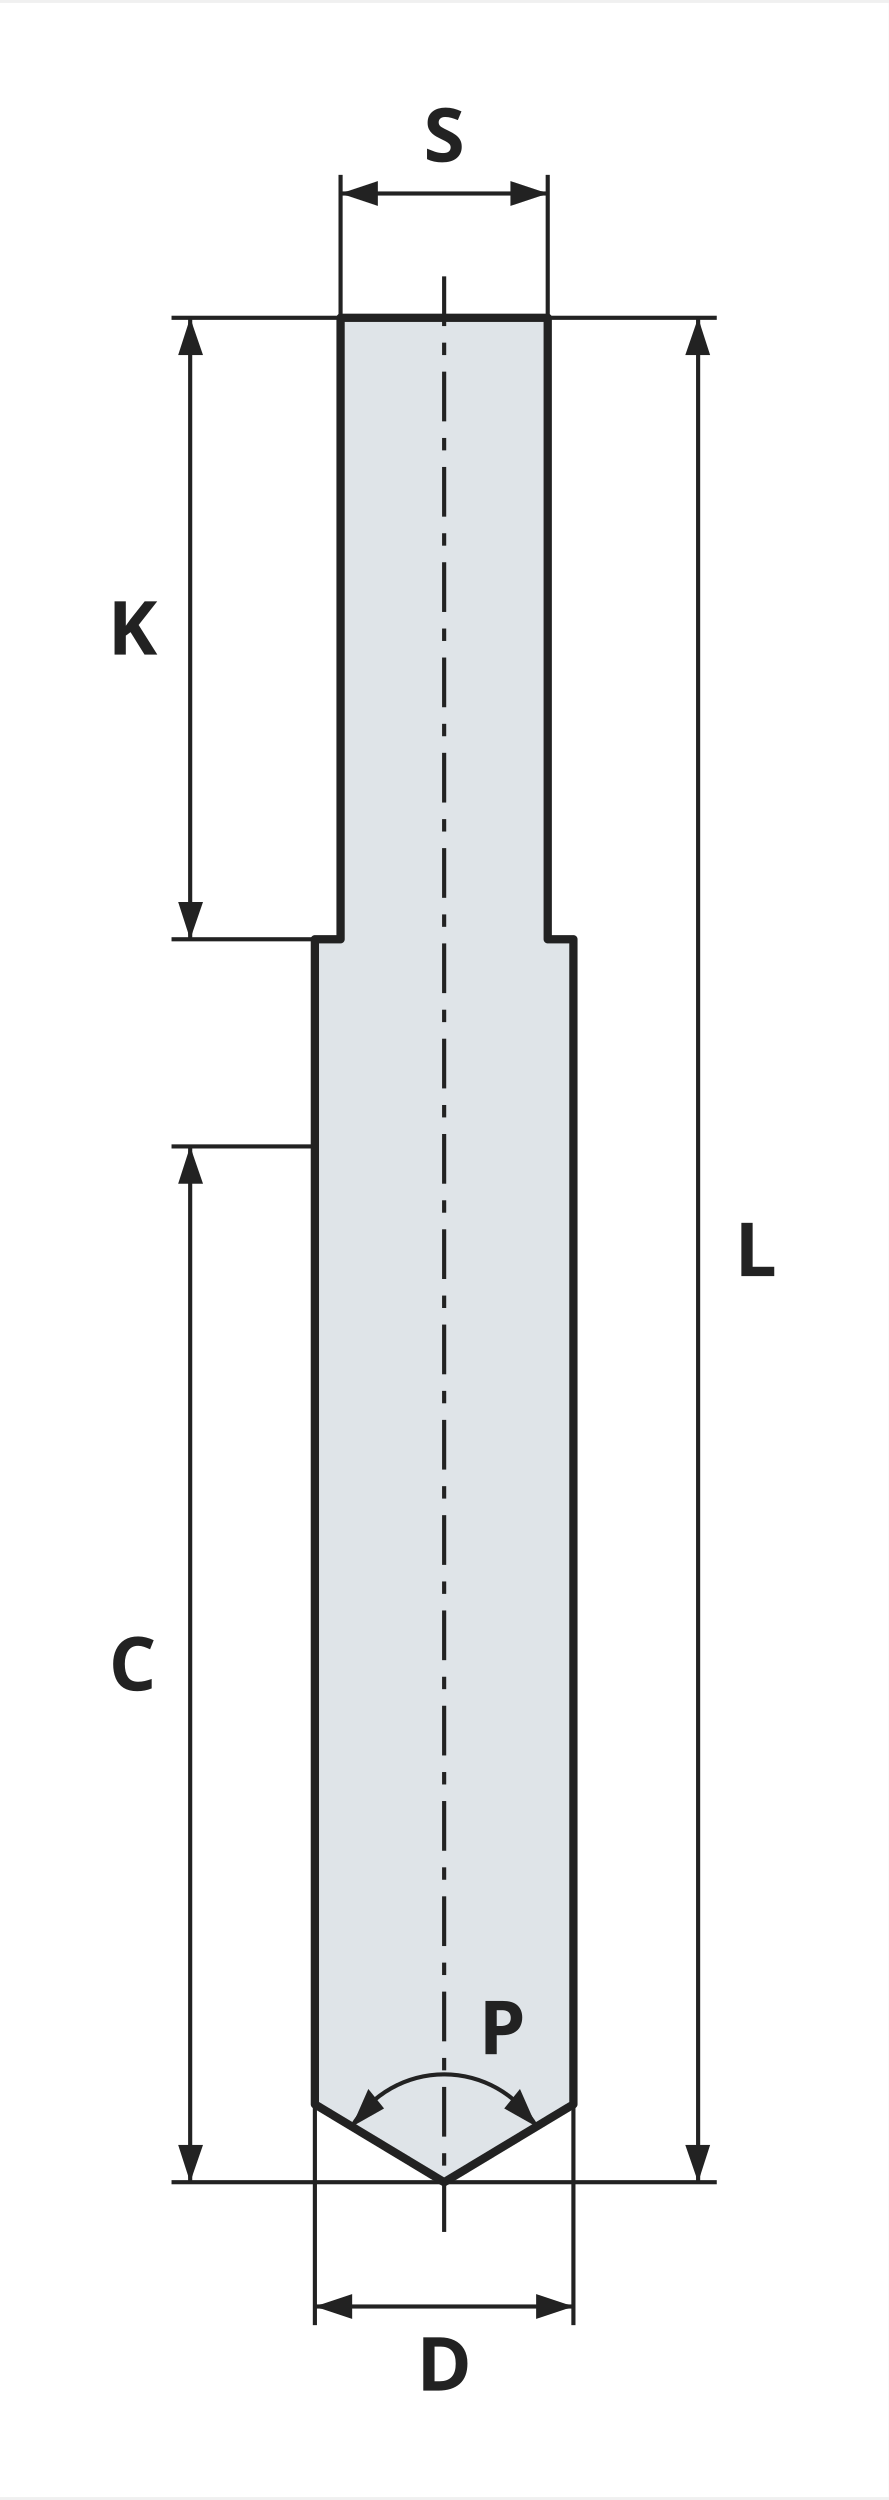
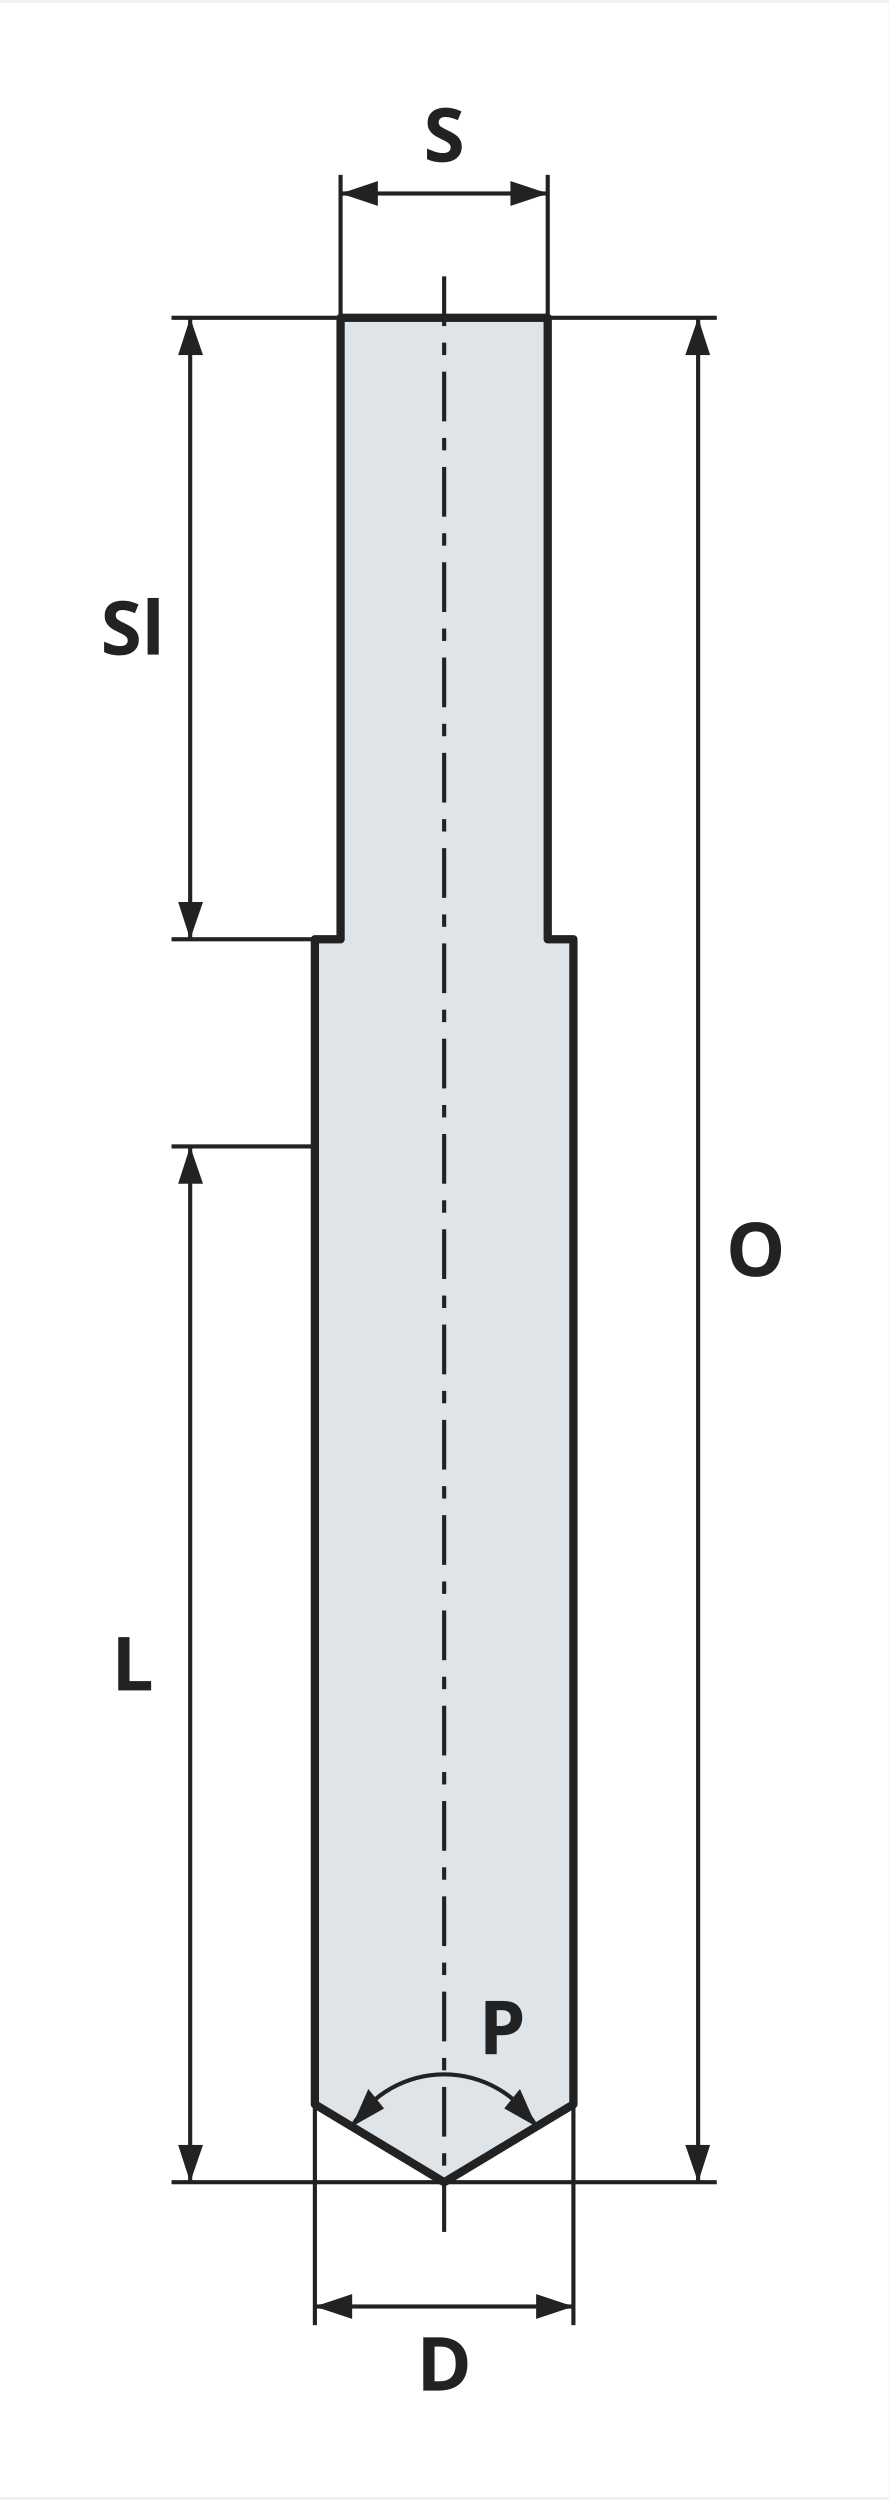
<svg xmlns="http://www.w3.org/2000/svg" viewBox="-107.2 -526.0 214.5 602.0" width="107" height="301">
  <rect x="-107.2" y="-526.0" width="214.5" height="602.0" fill="white" />
  <polygon points="0.0,-0.0 31.2,-18.8 31.2,-300.0 25.0,-300.0 25.0,-450.0 0.0,-450.0 -0.0,-450.0 -25.0,-450.0 -25.0,-300.0 -31.2,-300.0 -31.2,-18.8 -0.0,-0.0" fill="#dfe4e8" stroke="#222222" stroke-width="2" stroke-linejoin="round" />
  <line x1="0.0" y1="12.0" x2="0.0" y2="-462.0" stroke="#222222" stroke-width="1" stroke-dasharray="12 4 3 4" />
  <line x1="-31.2" y1="-18.8" x2="-31.2" y2="34.5" stroke="#222222" stroke-width="1" />
  <line x1="31.2" y1="-18.8" x2="31.2" y2="34.5" stroke="#222222" stroke-width="1" />
  <line x1="-31.2" y1="30.0" x2="31.2" y2="30.0" stroke="#222222" stroke-width="1" />
  <polygon points="-31.2,30.0 -22.2,27.0 -22.2,33.0" fill="#222222" />
  <polygon points="31.2,30.0 22.2,27.0 22.2,33.0" fill="#222222" />
  <text x="0.0" y="50.3" font-family="sans-serif" font-size="18" font-weight="bold" text-anchor="middle" fill="#222222">D</text>
  <line x1="-25.0" y1="-450.0" x2="-25.0" y2="-484.5" stroke="#222222" stroke-width="1" />
  <line x1="25.0" y1="-450.0" x2="25.0" y2="-484.5" stroke="#222222" stroke-width="1" />
  <line x1="-25.0" y1="-480.0" x2="25.0" y2="-480.0" stroke="#222222" stroke-width="1" />
  <polygon points="-25.0,-480.0 -16.0,-483.0 -16.0,-477.0" fill="#222222" />
  <polygon points="25.0,-480.0 16.0,-483.0 16.0,-477.0" fill="#222222" />
  <text x="0.0" y="-487.7" font-family="sans-serif" font-size="18" font-weight="bold" text-anchor="middle" fill="#222222">S</text>
  <line x1="0.0" y1="-0.0" x2="-65.8" y2="-0.0" stroke="#222222" stroke-width="1" />
  <line x1="-31.2" y1="-250.0" x2="-65.8" y2="-250.0" stroke="#222222" stroke-width="1" />
  <line x1="-61.3" y1="-0.0" x2="-61.3" y2="-250.0" stroke="#222222" stroke-width="1" />
  <polygon points="-61.3,-0.0 -58.2,-9.0 -64.2,-9.0" fill="#222222" />
  <polygon points="-61.3,-250.0 -58.2,-241.0 -64.2,-241.0" fill="#222222" />
-   <text x="-75.2" y="-118.7" font-family="sans-serif" font-size="18" font-weight="bold" text-anchor="middle" fill="#222222">C</text>
+   <text x="-75.2" y="-118.7" font-family="sans-serif" font-size="18" font-weight="bold" text-anchor="middle" fill="#222222">L</text>
  <line x1="-25.0" y1="-300.0" x2="-65.8" y2="-300.0" stroke="#222222" stroke-width="1" />
  <line x1="-25.0" y1="-450.0" x2="-65.8" y2="-450.0" stroke="#222222" stroke-width="1" />
  <line x1="-61.3" y1="-300.0" x2="-61.3" y2="-450.0" stroke="#222222" stroke-width="1" />
  <polygon points="-61.3,-300.0 -58.2,-309.0 -64.2,-309.0" fill="#222222" />
  <polygon points="-61.3,-450.0 -58.2,-441.0 -64.2,-441.0" fill="#222222" />
-   <text x="-75.2" y="-368.7" font-family="sans-serif" font-size="18" font-weight="bold" text-anchor="middle" fill="#222222">K</text>
+   <text x="-75.2" y="-368.7" font-family="sans-serif" font-size="18" font-weight="bold" text-anchor="middle" fill="#222222">Sl</text>
  <line x1="0.0" y1="-0.0" x2="65.8" y2="-0.0" stroke="#222222" stroke-width="1" />
  <line x1="25.0" y1="-450.0" x2="65.8" y2="-450.0" stroke="#222222" stroke-width="1" />
  <line x1="61.3" y1="-0.0" x2="61.3" y2="-450.0" stroke="#222222" stroke-width="1" />
  <polygon points="61.3,-0.0 64.2,-9.0 58.2,-9.0" fill="#222222" />
  <polygon points="61.3,-450.0 64.2,-441.0 58.2,-441.0" fill="#222222" />
-   <text x="75.2" y="-218.7" font-family="sans-serif" font-size="18" font-weight="bold" text-anchor="middle" fill="#222222">L</text>
+   <text x="75.2" y="-218.7" font-family="sans-serif" font-size="18" font-weight="bold" text-anchor="middle" fill="#222222">O</text>
  <path d="M 22.3 -13.4 A 26.0 26.0 0 0 0 -22.3 -13.4" fill="none" stroke="#222222" stroke-width="1" />
  <polygon points="22.3,-13.4 18.3,-22.5 14.5,-17.8" fill="#222222" />
  <polygon points="-22.3,-13.4 -18.3,-22.5 -14.5,-17.8" fill="#222222" />
  <text x="14.0" y="-30.9" font-family="sans-serif" font-size="18" font-weight="bold" text-anchor="middle" fill="#222222">P</text>
</svg>
